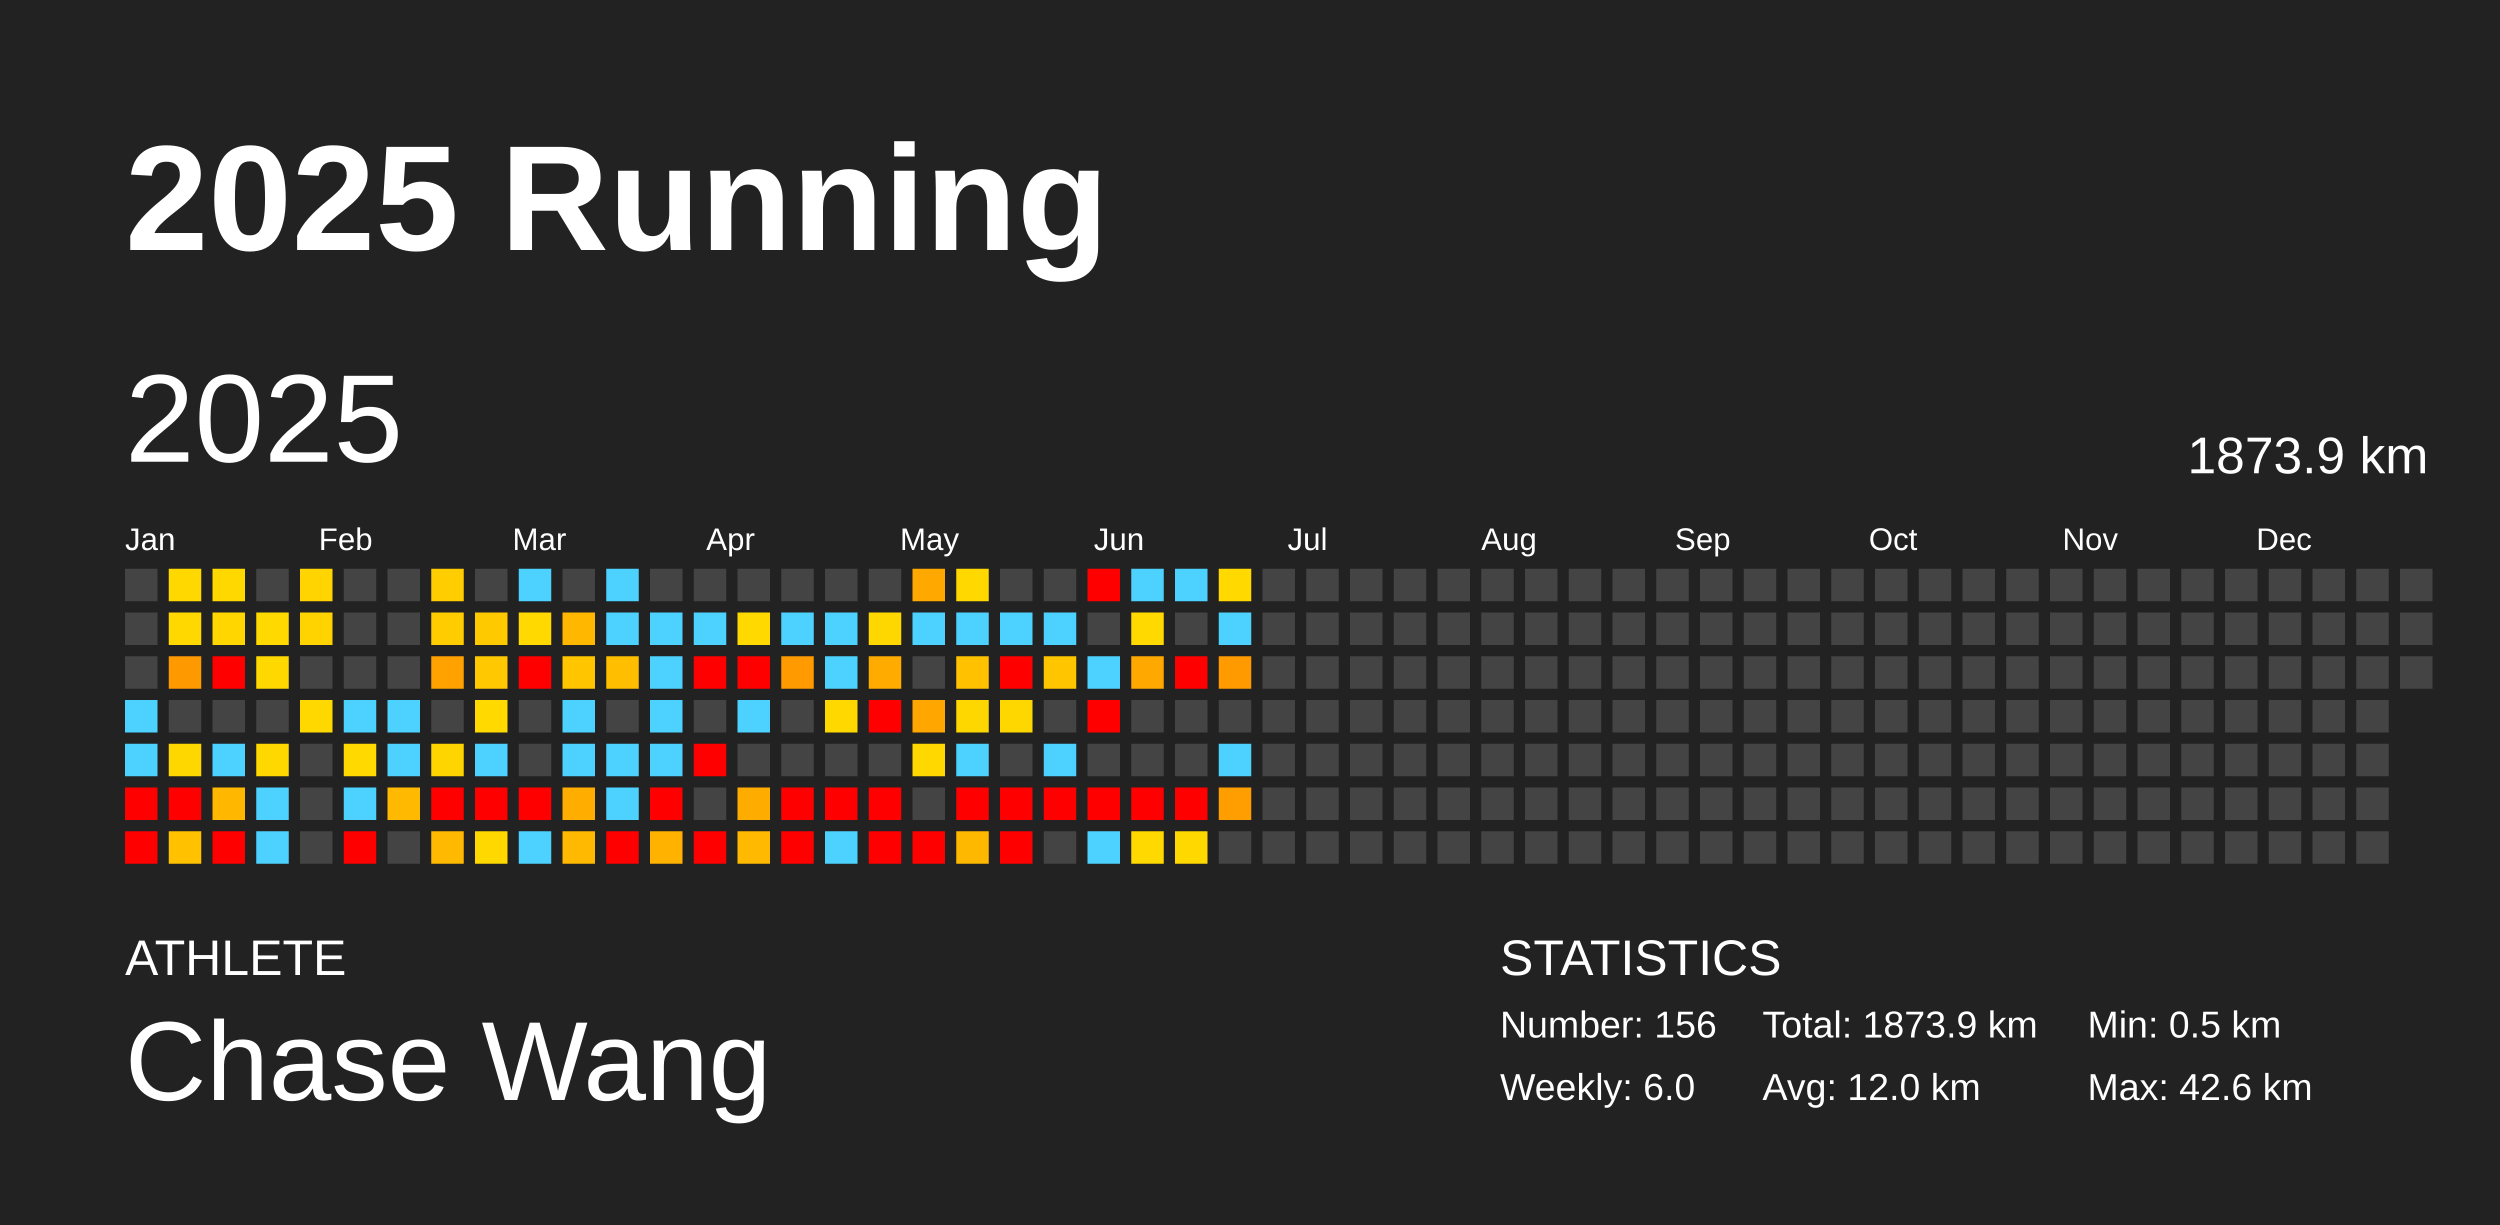
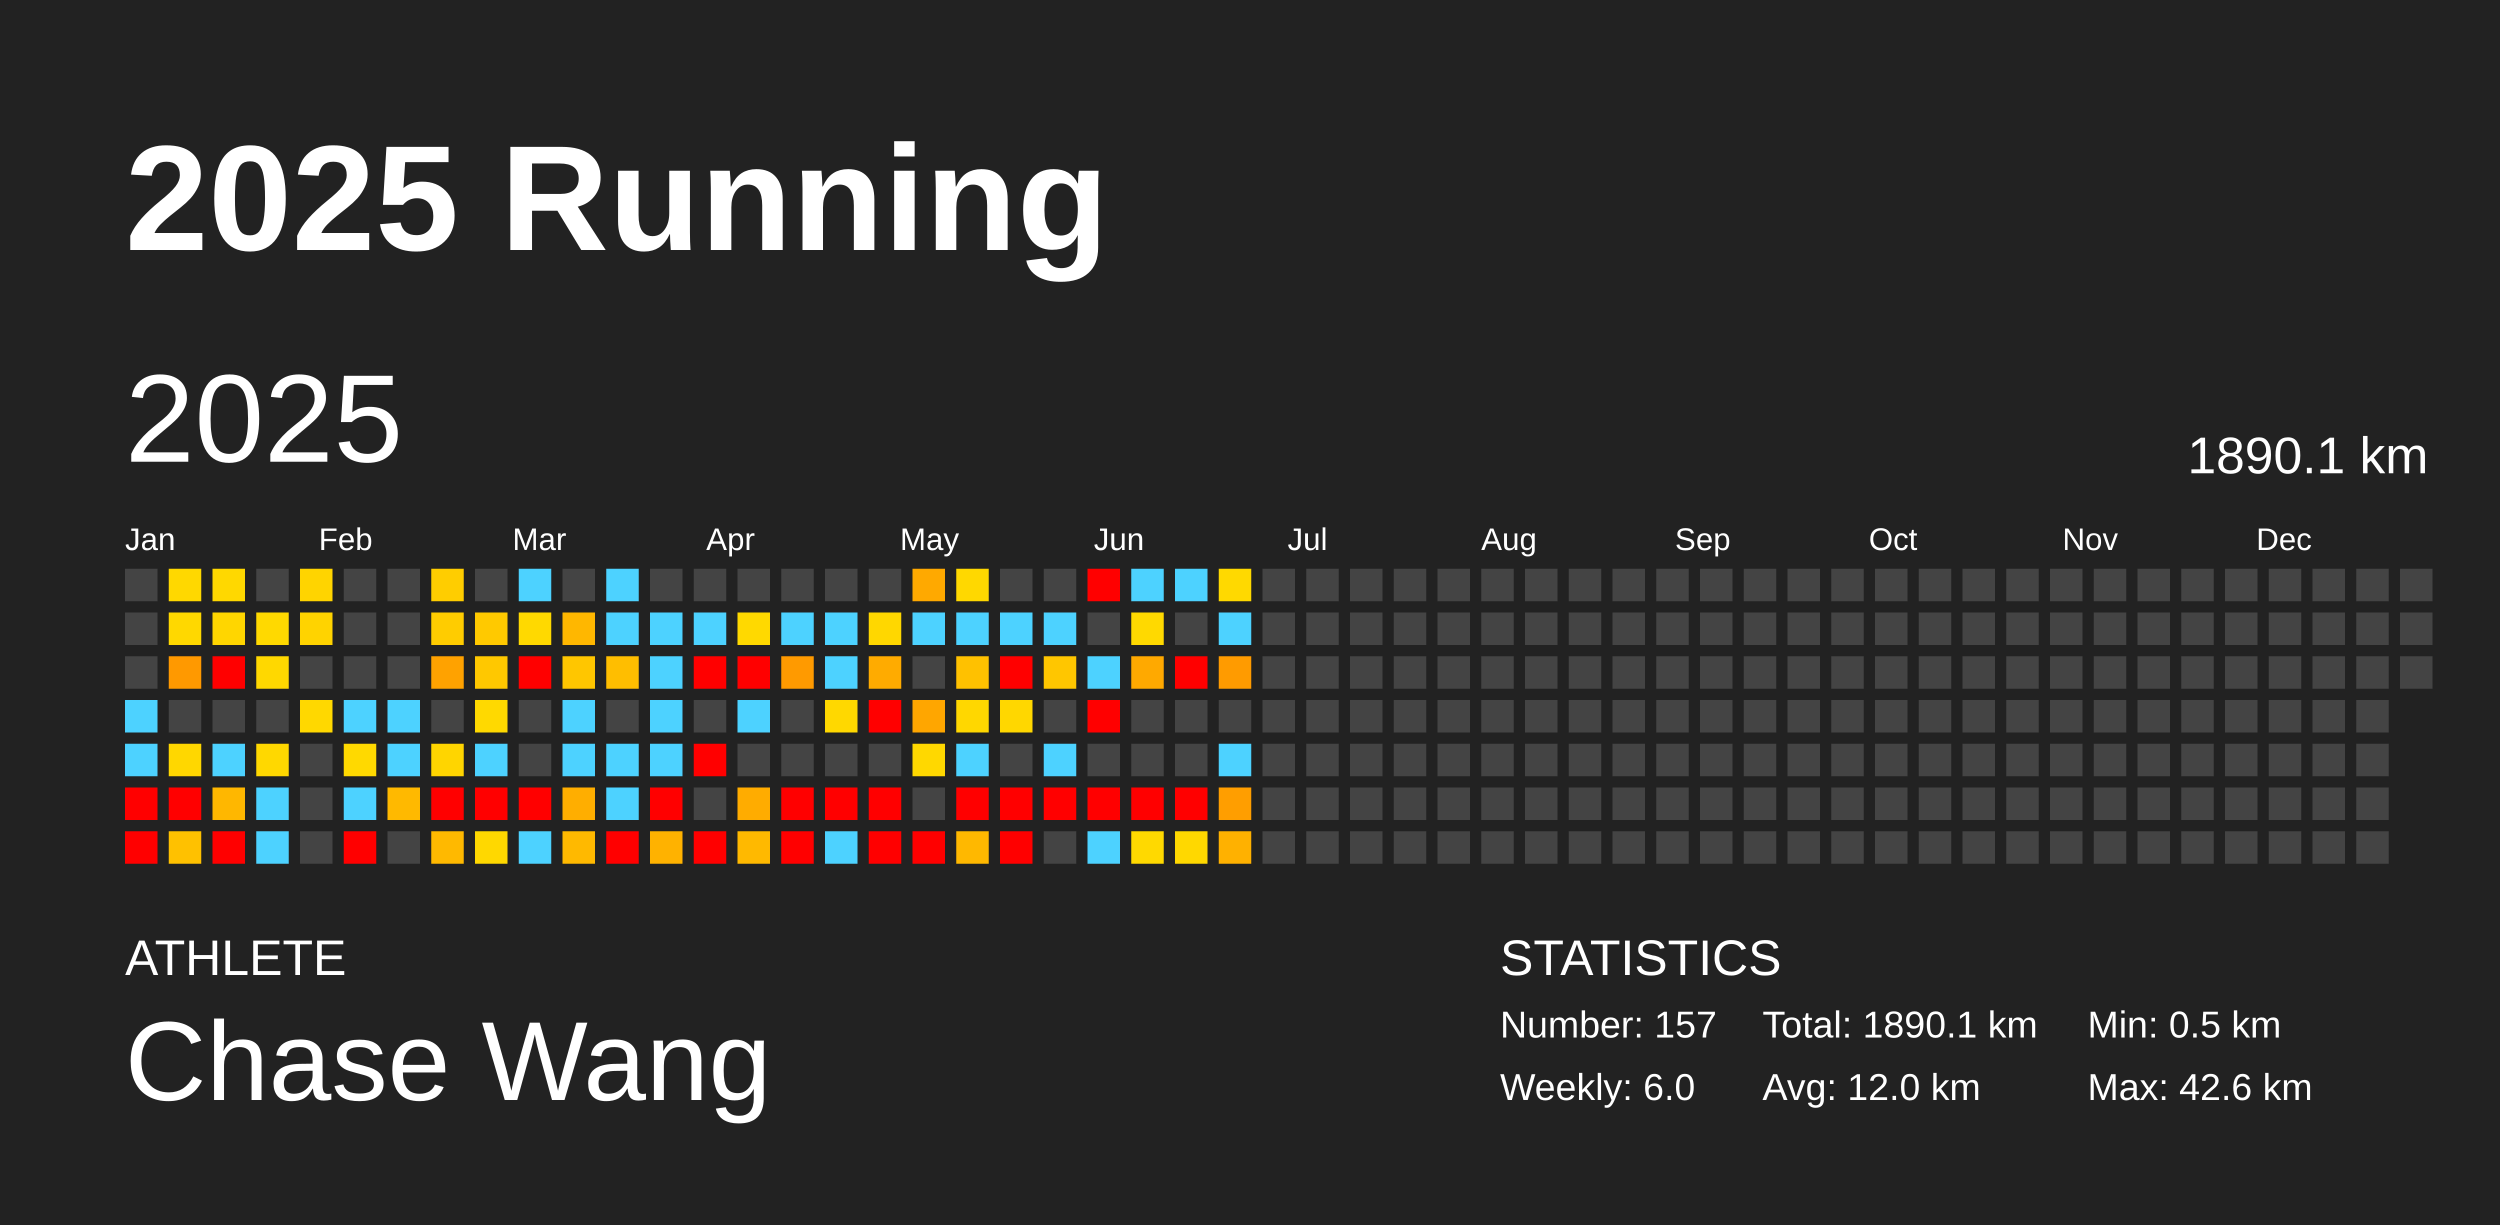
<svg xmlns="http://www.w3.org/2000/svg" baseProfile="full" height="98mm" version="1.1" viewBox="0,0,200,98" width="200mm">
  <defs />
  <rect fill="#222222" height="98" width="200" x="0" y="0" />
  <text fill="#FFFFFF" style="font-size:12px; font-family:Arial; font-weight:bold;" x="10" y="20">2025 Running</text>
  <text fill="#FFFFFF" style="font-size:4px; font-family:Arial" x="10" y="78">ATHLETE</text>
  <text fill="#FFFFFF" style="font-size:9px; font-family:Arial" x="10" y="88">Chase Wang</text>
  <text fill="#FFFFFF" style="font-size:4px; font-family:Arial" x="120" y="78">STATISTICS</text>
-   <text fill="#FFFFFF" style="font-size:3px; font-family:Arial" x="120" y="83">Number: 156</text>
+   <text fill="#FFFFFF" style="font-size:3px; font-family:Arial" x="120" y="83">Number: 157</text>
  <text fill="#FFFFFF" style="font-size:3px; font-family:Arial" x="120" y="88">Weekly: 6.0</text>
-   <text fill="#FFFFFF" style="font-size:3px; font-family:Arial" x="141" y="83">Total: 1873.9 km</text>
+   <text fill="#FFFFFF" style="font-size:3px; font-family:Arial" x="141" y="83">Total: 1890.1 km</text>
  <text fill="#FFFFFF" style="font-size:3px; font-family:Arial" x="141" y="88">Avg: 12.0 km</text>
  <text fill="#FFFFFF" style="font-size:3px; font-family:Arial" x="167" y="83">Min: 0.5 km</text>
  <text fill="#FFFFFF" style="font-size:3px; font-family:Arial" x="167" y="88">Max: 42.6 km</text>
  <text dominant-baseline="hanging" fill="#FFFFFF" style="font-size:10.0px; font-family:Arial;" x="10" y="30">2025</text>
-   <text dominant-baseline="hanging" fill="#FFFFFF" style="font-size:4.125px; font-family:Arial;" x="175" y="35">1873.9 km</text>
+   <text dominant-baseline="hanging" fill="#FFFFFF" style="font-size:4.125px; font-family:Arial;" x="175" y="35">1890.1 km</text>
  <text fill="#FFFFFF" style="font-size:2.5px; font-family:Arial" x="10.0" y="44">Jan</text>
  <text fill="#FFFFFF" style="font-size:2.5px; font-family:Arial" x="25.5" y="44">Feb</text>
  <text fill="#FFFFFF" style="font-size:2.5px; font-family:Arial" x="41.0" y="44">Mar</text>
  <text fill="#FFFFFF" style="font-size:2.5px; font-family:Arial" x="56.5" y="44">Apr</text>
  <text fill="#FFFFFF" style="font-size:2.5px; font-family:Arial" x="72.0" y="44">May</text>
  <text fill="#FFFFFF" style="font-size:2.5px; font-family:Arial" x="87.5" y="44">Jun</text>
  <text fill="#FFFFFF" style="font-size:2.5px; font-family:Arial" x="103.0" y="44">Jul</text>
  <text fill="#FFFFFF" style="font-size:2.5px; font-family:Arial" x="118.5" y="44">Aug</text>
  <text fill="#FFFFFF" style="font-size:2.5px; font-family:Arial" x="134.0" y="44">Sep</text>
  <text fill="#FFFFFF" style="font-size:2.5px; font-family:Arial" x="149.5" y="44">Oct</text>
  <text fill="#FFFFFF" style="font-size:2.5px; font-family:Arial" x="165.0" y="44">Nov</text>
  <text fill="#FFFFFF" style="font-size:2.5px; font-family:Arial" x="180.5" y="44">Dec</text>
  <rect fill="#444444" height="2.6" width="2.6" x="10.0" y="45.5" />
  <rect fill="#444444" height="2.6" width="2.6" x="10.0" y="49.0" />
  <rect fill="#444444" height="2.6" width="2.6" x="10.0" y="52.5" />
  <rect fill="#4dd2ff" height="2.6" width="2.6" x="10.0" y="56.0" />
  <rect fill="#4dd2ff" height="2.6" width="2.6" x="10.0" y="59.5" />
  <rect fill="red" height="2.6" width="2.6" x="10.0" y="63.0" />
  <rect fill="red" height="2.6" width="2.6" x="10.0" y="66.5" />
  <rect fill="#ffd800" height="2.6" width="2.6" x="13.5" y="45.5" />
  <rect fill="#ffd800" height="2.6" width="2.6" x="13.5" y="49.0" />
  <rect fill="#ff9900" height="2.6" width="2.6" x="13.5" y="52.5" />
  <rect fill="#444444" height="2.6" width="2.6" x="13.5" y="56.0" />
  <rect fill="#ffd700" height="2.6" width="2.6" x="13.5" y="59.5" />
  <rect fill="red" height="2.6" width="2.6" x="13.5" y="63.0" />
  <rect fill="#ffc100" height="2.6" width="2.6" x="13.5" y="66.5" />
  <rect fill="#ffd800" height="2.6" width="2.6" x="17.0" y="45.5" />
  <rect fill="#ffd600" height="2.6" width="2.6" x="17.0" y="49.0" />
  <rect fill="red" height="2.6" width="2.6" x="17.0" y="52.5" />
  <rect fill="#444444" height="2.6" width="2.6" x="17.0" y="56.0" />
  <rect fill="#4dd2ff" height="2.6" width="2.6" x="17.0" y="59.5" />
  <rect fill="#ffb700" height="2.6" width="2.6" x="17.0" y="63.0" />
  <rect fill="red" height="2.6" width="2.6" x="17.0" y="66.5" />
  <rect fill="#444444" height="2.6" width="2.6" x="20.5" y="45.5" />
  <rect fill="#ffd900" height="2.6" width="2.6" x="20.5" y="49.0" />
  <rect fill="#ffd800" height="2.6" width="2.6" x="20.5" y="52.5" />
  <rect fill="#444444" height="2.6" width="2.6" x="20.5" y="56.0" />
  <rect fill="#ffd800" height="2.6" width="2.6" x="20.5" y="59.5" />
  <rect fill="#4dd2ff" height="2.6" width="2.6" x="20.5" y="63.0" />
  <rect fill="#4dd2ff" height="2.6" width="2.6" x="20.5" y="66.5" />
  <rect fill="#ffd400" height="2.6" width="2.6" x="24.0" y="45.5" />
  <rect fill="#ffd300" height="2.6" width="2.6" x="24.0" y="49.0" />
  <rect fill="#444444" height="2.6" width="2.6" x="24.0" y="52.5" />
  <rect fill="#ffd800" height="2.6" width="2.6" x="24.0" y="56.0" />
  <rect fill="#444444" height="2.6" width="2.6" x="24.0" y="59.5" />
  <rect fill="#444444" height="2.6" width="2.6" x="24.0" y="63.0" />
  <rect fill="#444444" height="2.6" width="2.6" x="24.0" y="66.5" />
  <rect fill="#444444" height="2.6" width="2.6" x="27.5" y="45.5" />
  <rect fill="#444444" height="2.6" width="2.6" x="27.5" y="49.0" />
  <rect fill="#444444" height="2.6" width="2.6" x="27.5" y="52.5" />
  <rect fill="#4dd2ff" height="2.6" width="2.6" x="27.5" y="56.0" />
  <rect fill="#ffd900" height="2.6" width="2.6" x="27.5" y="59.5" />
  <rect fill="#4dd2ff" height="2.6" width="2.6" x="27.5" y="63.0" />
  <rect fill="red" height="2.6" width="2.6" x="27.5" y="66.5" />
  <rect fill="#444444" height="2.6" width="2.6" x="31.0" y="45.5" />
  <rect fill="#444444" height="2.6" width="2.6" x="31.0" y="49.0" />
  <rect fill="#444444" height="2.6" width="2.6" x="31.0" y="52.5" />
  <rect fill="#4dd2ff" height="2.6" width="2.6" x="31.0" y="56.0" />
  <rect fill="#4dd2ff" height="2.6" width="2.6" x="31.0" y="59.5" />
  <rect fill="#ffb900" height="2.6" width="2.6" x="31.0" y="63.0" />
  <rect fill="#444444" height="2.6" width="2.6" x="31.0" y="66.5" />
  <rect fill="#ffcd00" height="2.6" width="2.6" x="34.5" y="45.5" />
  <rect fill="#ffcc00" height="2.6" width="2.6" x="34.5" y="49.0" />
  <rect fill="#ffa200" height="2.6" width="2.6" x="34.5" y="52.5" />
  <rect fill="#444444" height="2.6" width="2.6" x="34.5" y="56.0" />
  <rect fill="#ffd500" height="2.6" width="2.6" x="34.5" y="59.5" />
  <rect fill="red" height="2.6" width="2.6" x="34.5" y="63.0" />
  <rect fill="#ffb900" height="2.6" width="2.6" x="34.5" y="66.5" />
  <rect fill="#444444" height="2.6" width="2.6" x="38.0" y="45.5" />
  <rect fill="#ffc900" height="2.6" width="2.6" x="38.0" y="49.0" />
  <rect fill="#ffc800" height="2.6" width="2.6" x="38.0" y="52.5" />
  <rect fill="#ffd900" height="2.6" width="2.6" x="38.0" y="56.0" />
  <rect fill="#4dd2ff" height="2.6" width="2.6" x="38.0" y="59.5" />
  <rect fill="red" height="2.6" width="2.6" x="38.0" y="63.0" />
  <rect fill="#ffd800" height="2.6" width="2.6" x="38.0" y="66.5" />
  <rect fill="#4dd2ff" height="2.6" width="2.6" x="41.5" y="45.5" />
  <rect fill="#ffd900" height="2.6" width="2.6" x="41.5" y="49.0" />
  <rect fill="red" height="2.6" width="2.6" x="41.5" y="52.5" />
  <rect fill="#444444" height="2.6" width="2.6" x="41.5" y="56.0" />
  <rect fill="#444444" height="2.6" width="2.6" x="41.5" y="59.5" />
  <rect fill="red" height="2.6" width="2.6" x="41.5" y="63.0" />
  <rect fill="#4dd2ff" height="2.6" width="2.6" x="41.5" y="66.5" />
  <rect fill="#444444" height="2.6" width="2.6" x="45.0" y="45.5" />
  <rect fill="#ffb700" height="2.6" width="2.6" x="45.0" y="49.0" />
  <rect fill="#ffc600" height="2.6" width="2.6" x="45.0" y="52.5" />
  <rect fill="#4dd2ff" height="2.6" width="2.6" x="45.0" y="56.0" />
  <rect fill="#4dd2ff" height="2.6" width="2.6" x="45.0" y="59.5" />
  <rect fill="#ffae00" height="2.6" width="2.6" x="45.0" y="63.0" />
  <rect fill="#ffb900" height="2.6" width="2.6" x="45.0" y="66.5" />
  <rect fill="#4dd2ff" height="2.6" width="2.6" x="48.5" y="45.5" />
  <rect fill="#4dd2ff" height="2.6" width="2.6" x="48.5" y="49.0" />
  <rect fill="#ffbe00" height="2.6" width="2.6" x="48.5" y="52.5" />
  <rect fill="#444444" height="2.6" width="2.6" x="48.5" y="56.0" />
  <rect fill="#4dd2ff" height="2.6" width="2.6" x="48.5" y="59.5" />
  <rect fill="#4dd2ff" height="2.6" width="2.6" x="48.5" y="63.0" />
  <rect fill="red" height="2.6" width="2.6" x="48.5" y="66.5" />
  <rect fill="#444444" height="2.6" width="2.6" x="52.0" y="45.5" />
  <rect fill="#4dd2ff" height="2.6" width="2.6" x="52.0" y="49.0" />
  <rect fill="#4dd2ff" height="2.6" width="2.6" x="52.0" y="52.5" />
  <rect fill="#4dd2ff" height="2.6" width="2.6" x="52.0" y="56.0" />
  <rect fill="#4dd2ff" height="2.6" width="2.6" x="52.0" y="59.5" />
  <rect fill="red" height="2.6" width="2.6" x="52.0" y="63.0" />
  <rect fill="#ffb200" height="2.6" width="2.6" x="52.0" y="66.5" />
  <rect fill="#444444" height="2.6" width="2.6" x="55.5" y="45.5" />
  <rect fill="#4dd2ff" height="2.6" width="2.6" x="55.5" y="49.0" />
  <rect fill="red" height="2.6" width="2.6" x="55.5" y="52.5" />
  <rect fill="#444444" height="2.6" width="2.6" x="55.5" y="56.0" />
  <rect fill="red" height="2.6" width="2.6" x="55.5" y="59.5" />
  <rect fill="#444444" height="2.6" width="2.6" x="55.5" y="63.0" />
  <rect fill="red" height="2.6" width="2.6" x="55.5" y="66.5" />
  <rect fill="#444444" height="2.6" width="2.6" x="59.0" y="45.5" />
  <rect fill="#ffd900" height="2.6" width="2.6" x="59.0" y="49.0" />
  <rect fill="red" height="2.6" width="2.6" x="59.0" y="52.5" />
  <rect fill="#4dd2ff" height="2.6" width="2.6" x="59.0" y="56.0" />
  <rect fill="#444444" height="2.6" width="2.6" x="59.0" y="59.5" />
  <rect fill="#ffac00" height="2.6" width="2.6" x="59.0" y="63.0" />
  <rect fill="#ffb900" height="2.6" width="2.6" x="59.0" y="66.5" />
  <rect fill="#444444" height="2.6" width="2.6" x="62.5" y="45.5" />
  <rect fill="#4dd2ff" height="2.6" width="2.6" x="62.5" y="49.0" />
  <rect fill="#ff9a00" height="2.6" width="2.6" x="62.5" y="52.5" />
  <rect fill="#444444" height="2.6" width="2.6" x="62.5" y="56.0" />
  <rect fill="#444444" height="2.6" width="2.6" x="62.5" y="59.5" />
  <rect fill="red" height="2.6" width="2.6" x="62.5" y="63.0" />
  <rect fill="red" height="2.6" width="2.6" x="62.5" y="66.5" />
  <rect fill="#444444" height="2.6" width="2.6" x="66.0" y="45.5" />
  <rect fill="#4dd2ff" height="2.6" width="2.6" x="66.0" y="49.0" />
  <rect fill="#4dd2ff" height="2.6" width="2.6" x="66.0" y="52.5" />
  <rect fill="#ffd800" height="2.6" width="2.6" x="66.0" y="56.0" />
  <rect fill="#444444" height="2.6" width="2.6" x="66.0" y="59.5" />
  <rect fill="red" height="2.6" width="2.6" x="66.0" y="63.0" />
  <rect fill="#4dd2ff" height="2.6" width="2.6" x="66.0" y="66.5" />
  <rect fill="#444444" height="2.6" width="2.6" x="69.5" y="45.5" />
  <rect fill="#ffd700" height="2.6" width="2.6" x="69.5" y="49.0" />
  <rect fill="#ffab00" height="2.6" width="2.6" x="69.5" y="52.5" />
  <rect fill="red" height="2.6" width="2.6" x="69.5" y="56.0" />
  <rect fill="#444444" height="2.6" width="2.6" x="69.5" y="59.5" />
  <rect fill="red" height="2.6" width="2.6" x="69.5" y="63.0" />
  <rect fill="red" height="2.6" width="2.6" x="69.5" y="66.5" />
  <rect fill="#ffa900" height="2.6" width="2.6" x="73.0" y="45.5" />
  <rect fill="#4dd2ff" height="2.6" width="2.6" x="73.0" y="49.0" />
  <rect fill="#444444" height="2.6" width="2.6" x="73.0" y="52.5" />
  <rect fill="#ffa600" height="2.6" width="2.6" x="73.0" y="56.0" />
  <rect fill="#ffd800" height="2.6" width="2.6" x="73.0" y="59.5" />
  <rect fill="#444444" height="2.6" width="2.6" x="73.0" y="63.0" />
  <rect fill="red" height="2.6" width="2.6" x="73.0" y="66.5" />
  <rect fill="#ffd800" height="2.6" width="2.6" x="76.5" y="45.5" />
  <rect fill="#4dd2ff" height="2.6" width="2.6" x="76.5" y="49.0" />
  <rect fill="#ffc100" height="2.6" width="2.6" x="76.5" y="52.5" />
  <rect fill="#ffd700" height="2.6" width="2.6" x="76.5" y="56.0" />
  <rect fill="#4dd2ff" height="2.6" width="2.6" x="76.5" y="59.5" />
  <rect fill="red" height="2.6" width="2.6" x="76.5" y="63.0" />
  <rect fill="#ffb800" height="2.6" width="2.6" x="76.5" y="66.5" />
  <rect fill="#444444" height="2.6" width="2.6" x="80.0" y="45.5" />
  <rect fill="#4dd2ff" height="2.6" width="2.6" x="80.0" y="49.0" />
  <rect fill="red" height="2.6" width="2.6" x="80.0" y="52.5" />
  <rect fill="#ffd700" height="2.6" width="2.6" x="80.0" y="56.0" />
  <rect fill="#444444" height="2.6" width="2.6" x="80.0" y="59.5" />
  <rect fill="red" height="2.6" width="2.6" x="80.0" y="63.0" />
  <rect fill="red" height="2.6" width="2.6" x="80.0" y="66.5" />
  <rect fill="#444444" height="2.6" width="2.6" x="83.5" y="45.5" />
  <rect fill="#4dd2ff" height="2.6" width="2.6" x="83.5" y="49.0" />
  <rect fill="#ffc600" height="2.6" width="2.6" x="83.5" y="52.5" />
  <rect fill="#444444" height="2.6" width="2.6" x="83.5" y="56.0" />
  <rect fill="#4dd2ff" height="2.6" width="2.6" x="83.5" y="59.5" />
  <rect fill="red" height="2.6" width="2.6" x="83.5" y="63.0" />
  <rect fill="#444444" height="2.6" width="2.6" x="83.5" y="66.5" />
  <rect fill="red" height="2.6" width="2.6" x="87.0" y="45.5" />
  <rect fill="#444444" height="2.6" width="2.6" x="87.0" y="49.0" />
  <rect fill="#4dd2ff" height="2.6" width="2.6" x="87.0" y="52.5" />
  <rect fill="red" height="2.6" width="2.6" x="87.0" y="56.0" />
  <rect fill="#444444" height="2.6" width="2.6" x="87.0" y="59.5" />
  <rect fill="red" height="2.6" width="2.6" x="87.0" y="63.0" />
  <rect fill="#4dd2ff" height="2.6" width="2.6" x="87.0" y="66.5" />
  <rect fill="#4dd2ff" height="2.6" width="2.6" x="90.5" y="45.5" />
  <rect fill="#ffd900" height="2.6" width="2.6" x="90.5" y="49.0" />
  <rect fill="#ffa900" height="2.6" width="2.6" x="90.5" y="52.5" />
  <rect fill="#444444" height="2.6" width="2.6" x="90.5" y="56.0" />
  <rect fill="#444444" height="2.6" width="2.6" x="90.5" y="59.5" />
  <rect fill="red" height="2.6" width="2.6" x="90.5" y="63.0" />
  <rect fill="#ffd900" height="2.6" width="2.6" x="90.5" y="66.5" />
  <rect fill="#4dd2ff" height="2.6" width="2.6" x="94.0" y="45.5" />
  <rect fill="#444444" height="2.6" width="2.6" x="94.0" y="49.0" />
  <rect fill="red" height="2.6" width="2.6" x="94.0" y="52.5" />
  <rect fill="#444444" height="2.6" width="2.6" x="94.0" y="56.0" />
  <rect fill="#444444" height="2.6" width="2.6" x="94.0" y="59.5" />
  <rect fill="red" height="2.6" width="2.6" x="94.0" y="63.0" />
  <rect fill="#ffd800" height="2.6" width="2.6" x="94.0" y="66.5" />
  <rect fill="#ffd900" height="2.6" width="2.6" x="97.5" y="45.5" />
  <rect fill="#4dd2ff" height="2.6" width="2.6" x="97.5" y="49.0" />
  <rect fill="#ff9b00" height="2.6" width="2.6" x="97.5" y="52.5" />
  <rect fill="#444444" height="2.6" width="2.6" x="97.5" y="56.0" />
  <rect fill="#4dd2ff" height="2.6" width="2.6" x="97.5" y="59.5" />
  <rect fill="#ff9e00" height="2.6" width="2.6" x="97.5" y="63.0" />
-   <rect fill="#444444" height="2.6" width="2.6" x="97.5" y="66.5" />
+   <rect fill="#ffb100" height="2.6" width="2.6" x="97.5" y="66.5" />
  <rect fill="#444444" height="2.6" width="2.6" x="101.0" y="45.5" />
  <rect fill="#444444" height="2.6" width="2.6" x="101.0" y="49.0" />
  <rect fill="#444444" height="2.6" width="2.6" x="101.0" y="52.5" />
  <rect fill="#444444" height="2.6" width="2.6" x="101.0" y="56.0" />
  <rect fill="#444444" height="2.6" width="2.6" x="101.0" y="59.5" />
  <rect fill="#444444" height="2.6" width="2.6" x="101.0" y="63.0" />
  <rect fill="#444444" height="2.6" width="2.6" x="101.0" y="66.5" />
  <rect fill="#444444" height="2.6" width="2.6" x="104.5" y="45.5" />
  <rect fill="#444444" height="2.6" width="2.6" x="104.5" y="49.0" />
  <rect fill="#444444" height="2.6" width="2.6" x="104.5" y="52.5" />
  <rect fill="#444444" height="2.6" width="2.6" x="104.5" y="56.0" />
  <rect fill="#444444" height="2.6" width="2.6" x="104.5" y="59.5" />
  <rect fill="#444444" height="2.6" width="2.6" x="104.5" y="63.0" />
  <rect fill="#444444" height="2.6" width="2.6" x="104.5" y="66.5" />
  <rect fill="#444444" height="2.6" width="2.6" x="108.0" y="45.5" />
  <rect fill="#444444" height="2.6" width="2.6" x="108.0" y="49.0" />
  <rect fill="#444444" height="2.6" width="2.6" x="108.0" y="52.5" />
  <rect fill="#444444" height="2.6" width="2.6" x="108.0" y="56.0" />
  <rect fill="#444444" height="2.6" width="2.6" x="108.0" y="59.5" />
  <rect fill="#444444" height="2.6" width="2.6" x="108.0" y="63.0" />
  <rect fill="#444444" height="2.6" width="2.6" x="108.0" y="66.5" />
  <rect fill="#444444" height="2.6" width="2.6" x="111.5" y="45.5" />
  <rect fill="#444444" height="2.6" width="2.6" x="111.5" y="49.0" />
  <rect fill="#444444" height="2.6" width="2.6" x="111.5" y="52.5" />
  <rect fill="#444444" height="2.6" width="2.6" x="111.5" y="56.0" />
  <rect fill="#444444" height="2.6" width="2.6" x="111.5" y="59.5" />
  <rect fill="#444444" height="2.6" width="2.6" x="111.5" y="63.0" />
  <rect fill="#444444" height="2.6" width="2.6" x="111.5" y="66.5" />
  <rect fill="#444444" height="2.6" width="2.6" x="115.0" y="45.5" />
  <rect fill="#444444" height="2.6" width="2.6" x="115.0" y="49.0" />
  <rect fill="#444444" height="2.6" width="2.6" x="115.0" y="52.5" />
  <rect fill="#444444" height="2.6" width="2.6" x="115.0" y="56.0" />
  <rect fill="#444444" height="2.6" width="2.6" x="115.0" y="59.5" />
  <rect fill="#444444" height="2.6" width="2.6" x="115.0" y="63.0" />
  <rect fill="#444444" height="2.6" width="2.6" x="115.0" y="66.5" />
  <rect fill="#444444" height="2.6" width="2.6" x="118.5" y="45.5" />
  <rect fill="#444444" height="2.6" width="2.6" x="118.5" y="49.0" />
  <rect fill="#444444" height="2.6" width="2.6" x="118.5" y="52.5" />
  <rect fill="#444444" height="2.6" width="2.6" x="118.5" y="56.0" />
  <rect fill="#444444" height="2.6" width="2.6" x="118.5" y="59.5" />
  <rect fill="#444444" height="2.6" width="2.6" x="118.5" y="63.0" />
  <rect fill="#444444" height="2.6" width="2.6" x="118.5" y="66.5" />
  <rect fill="#444444" height="2.6" width="2.6" x="122.0" y="45.5" />
  <rect fill="#444444" height="2.6" width="2.6" x="122.0" y="49.0" />
  <rect fill="#444444" height="2.6" width="2.6" x="122.0" y="52.5" />
  <rect fill="#444444" height="2.6" width="2.6" x="122.0" y="56.0" />
  <rect fill="#444444" height="2.6" width="2.6" x="122.0" y="59.5" />
  <rect fill="#444444" height="2.6" width="2.6" x="122.0" y="63.0" />
  <rect fill="#444444" height="2.6" width="2.6" x="122.0" y="66.5" />
  <rect fill="#444444" height="2.6" width="2.6" x="125.5" y="45.5" />
  <rect fill="#444444" height="2.6" width="2.6" x="125.5" y="49.0" />
  <rect fill="#444444" height="2.6" width="2.6" x="125.5" y="52.5" />
  <rect fill="#444444" height="2.6" width="2.6" x="125.5" y="56.0" />
  <rect fill="#444444" height="2.6" width="2.6" x="125.5" y="59.5" />
  <rect fill="#444444" height="2.6" width="2.6" x="125.5" y="63.0" />
  <rect fill="#444444" height="2.6" width="2.6" x="125.5" y="66.5" />
  <rect fill="#444444" height="2.6" width="2.6" x="129.0" y="45.5" />
  <rect fill="#444444" height="2.6" width="2.6" x="129.0" y="49.0" />
  <rect fill="#444444" height="2.6" width="2.6" x="129.0" y="52.5" />
  <rect fill="#444444" height="2.6" width="2.6" x="129.0" y="56.0" />
  <rect fill="#444444" height="2.6" width="2.6" x="129.0" y="59.5" />
  <rect fill="#444444" height="2.6" width="2.6" x="129.0" y="63.0" />
  <rect fill="#444444" height="2.6" width="2.6" x="129.0" y="66.5" />
  <rect fill="#444444" height="2.6" width="2.6" x="132.5" y="45.5" />
  <rect fill="#444444" height="2.6" width="2.6" x="132.5" y="49.0" />
  <rect fill="#444444" height="2.6" width="2.6" x="132.5" y="52.5" />
  <rect fill="#444444" height="2.6" width="2.6" x="132.5" y="56.0" />
  <rect fill="#444444" height="2.6" width="2.6" x="132.5" y="59.5" />
  <rect fill="#444444" height="2.6" width="2.6" x="132.5" y="63.0" />
  <rect fill="#444444" height="2.6" width="2.6" x="132.5" y="66.5" />
  <rect fill="#444444" height="2.6" width="2.6" x="136.0" y="45.5" />
  <rect fill="#444444" height="2.6" width="2.6" x="136.0" y="49.0" />
  <rect fill="#444444" height="2.6" width="2.6" x="136.0" y="52.5" />
  <rect fill="#444444" height="2.6" width="2.6" x="136.0" y="56.0" />
  <rect fill="#444444" height="2.6" width="2.6" x="136.0" y="59.5" />
  <rect fill="#444444" height="2.6" width="2.6" x="136.0" y="63.0" />
  <rect fill="#444444" height="2.6" width="2.6" x="136.0" y="66.5" />
  <rect fill="#444444" height="2.6" width="2.6" x="139.5" y="45.5" />
  <rect fill="#444444" height="2.6" width="2.6" x="139.5" y="49.0" />
  <rect fill="#444444" height="2.6" width="2.6" x="139.5" y="52.5" />
  <rect fill="#444444" height="2.6" width="2.6" x="139.5" y="56.0" />
  <rect fill="#444444" height="2.6" width="2.6" x="139.5" y="59.5" />
  <rect fill="#444444" height="2.6" width="2.6" x="139.5" y="63.0" />
  <rect fill="#444444" height="2.6" width="2.6" x="139.5" y="66.5" />
  <rect fill="#444444" height="2.6" width="2.6" x="143.0" y="45.5" />
  <rect fill="#444444" height="2.6" width="2.6" x="143.0" y="49.0" />
  <rect fill="#444444" height="2.6" width="2.6" x="143.0" y="52.5" />
  <rect fill="#444444" height="2.6" width="2.6" x="143.0" y="56.0" />
  <rect fill="#444444" height="2.6" width="2.6" x="143.0" y="59.5" />
  <rect fill="#444444" height="2.6" width="2.6" x="143.0" y="63.0" />
  <rect fill="#444444" height="2.6" width="2.6" x="143.0" y="66.5" />
  <rect fill="#444444" height="2.6" width="2.6" x="146.5" y="45.5" />
  <rect fill="#444444" height="2.6" width="2.6" x="146.5" y="49.0" />
  <rect fill="#444444" height="2.6" width="2.6" x="146.5" y="52.5" />
  <rect fill="#444444" height="2.6" width="2.6" x="146.5" y="56.0" />
  <rect fill="#444444" height="2.6" width="2.6" x="146.5" y="59.5" />
  <rect fill="#444444" height="2.6" width="2.6" x="146.5" y="63.0" />
  <rect fill="#444444" height="2.6" width="2.6" x="146.5" y="66.5" />
  <rect fill="#444444" height="2.6" width="2.6" x="150.0" y="45.5" />
  <rect fill="#444444" height="2.6" width="2.6" x="150.0" y="49.0" />
  <rect fill="#444444" height="2.6" width="2.6" x="150.0" y="52.5" />
  <rect fill="#444444" height="2.6" width="2.6" x="150.0" y="56.0" />
  <rect fill="#444444" height="2.6" width="2.6" x="150.0" y="59.5" />
  <rect fill="#444444" height="2.6" width="2.6" x="150.0" y="63.0" />
  <rect fill="#444444" height="2.6" width="2.6" x="150.0" y="66.5" />
  <rect fill="#444444" height="2.6" width="2.6" x="153.5" y="45.5" />
  <rect fill="#444444" height="2.6" width="2.6" x="153.5" y="49.0" />
  <rect fill="#444444" height="2.6" width="2.6" x="153.5" y="52.5" />
  <rect fill="#444444" height="2.6" width="2.6" x="153.5" y="56.0" />
  <rect fill="#444444" height="2.6" width="2.6" x="153.5" y="59.5" />
  <rect fill="#444444" height="2.6" width="2.6" x="153.5" y="63.0" />
  <rect fill="#444444" height="2.6" width="2.6" x="153.5" y="66.5" />
  <rect fill="#444444" height="2.6" width="2.6" x="157.0" y="45.5" />
  <rect fill="#444444" height="2.6" width="2.6" x="157.0" y="49.0" />
  <rect fill="#444444" height="2.6" width="2.6" x="157.0" y="52.5" />
  <rect fill="#444444" height="2.6" width="2.6" x="157.0" y="56.0" />
  <rect fill="#444444" height="2.6" width="2.6" x="157.0" y="59.5" />
  <rect fill="#444444" height="2.6" width="2.6" x="157.0" y="63.0" />
  <rect fill="#444444" height="2.6" width="2.6" x="157.0" y="66.5" />
  <rect fill="#444444" height="2.6" width="2.6" x="160.5" y="45.5" />
  <rect fill="#444444" height="2.6" width="2.6" x="160.5" y="49.0" />
  <rect fill="#444444" height="2.6" width="2.6" x="160.5" y="52.5" />
  <rect fill="#444444" height="2.6" width="2.6" x="160.5" y="56.0" />
  <rect fill="#444444" height="2.6" width="2.6" x="160.5" y="59.5" />
  <rect fill="#444444" height="2.6" width="2.6" x="160.5" y="63.0" />
  <rect fill="#444444" height="2.6" width="2.6" x="160.5" y="66.5" />
  <rect fill="#444444" height="2.6" width="2.6" x="164.0" y="45.5" />
  <rect fill="#444444" height="2.6" width="2.6" x="164.0" y="49.0" />
  <rect fill="#444444" height="2.6" width="2.6" x="164.0" y="52.5" />
  <rect fill="#444444" height="2.6" width="2.6" x="164.0" y="56.0" />
  <rect fill="#444444" height="2.6" width="2.6" x="164.0" y="59.5" />
  <rect fill="#444444" height="2.6" width="2.6" x="164.0" y="63.0" />
  <rect fill="#444444" height="2.6" width="2.6" x="164.0" y="66.5" />
  <rect fill="#444444" height="2.6" width="2.6" x="167.5" y="45.5" />
  <rect fill="#444444" height="2.6" width="2.6" x="167.5" y="49.0" />
  <rect fill="#444444" height="2.6" width="2.6" x="167.5" y="52.5" />
  <rect fill="#444444" height="2.6" width="2.6" x="167.5" y="56.0" />
  <rect fill="#444444" height="2.6" width="2.6" x="167.5" y="59.5" />
  <rect fill="#444444" height="2.6" width="2.6" x="167.5" y="63.0" />
  <rect fill="#444444" height="2.6" width="2.6" x="167.5" y="66.5" />
  <rect fill="#444444" height="2.6" width="2.6" x="171.0" y="45.5" />
  <rect fill="#444444" height="2.6" width="2.6" x="171.0" y="49.0" />
  <rect fill="#444444" height="2.6" width="2.6" x="171.0" y="52.5" />
  <rect fill="#444444" height="2.6" width="2.6" x="171.0" y="56.0" />
  <rect fill="#444444" height="2.6" width="2.6" x="171.0" y="59.5" />
  <rect fill="#444444" height="2.6" width="2.6" x="171.0" y="63.0" />
  <rect fill="#444444" height="2.6" width="2.6" x="171.0" y="66.5" />
  <rect fill="#444444" height="2.6" width="2.6" x="174.5" y="45.5" />
  <rect fill="#444444" height="2.6" width="2.6" x="174.5" y="49.0" />
  <rect fill="#444444" height="2.6" width="2.6" x="174.5" y="52.5" />
  <rect fill="#444444" height="2.6" width="2.6" x="174.5" y="56.0" />
  <rect fill="#444444" height="2.6" width="2.6" x="174.5" y="59.5" />
  <rect fill="#444444" height="2.6" width="2.6" x="174.5" y="63.0" />
  <rect fill="#444444" height="2.6" width="2.6" x="174.5" y="66.5" />
  <rect fill="#444444" height="2.6" width="2.6" x="178.0" y="45.5" />
  <rect fill="#444444" height="2.6" width="2.6" x="178.0" y="49.0" />
  <rect fill="#444444" height="2.6" width="2.6" x="178.0" y="52.5" />
  <rect fill="#444444" height="2.6" width="2.6" x="178.0" y="56.0" />
  <rect fill="#444444" height="2.6" width="2.6" x="178.0" y="59.5" />
  <rect fill="#444444" height="2.6" width="2.6" x="178.0" y="63.0" />
  <rect fill="#444444" height="2.6" width="2.6" x="178.0" y="66.5" />
  <rect fill="#444444" height="2.6" width="2.6" x="181.5" y="45.5" />
  <rect fill="#444444" height="2.6" width="2.6" x="181.5" y="49.0" />
  <rect fill="#444444" height="2.6" width="2.6" x="181.5" y="52.5" />
  <rect fill="#444444" height="2.6" width="2.6" x="181.5" y="56.0" />
  <rect fill="#444444" height="2.6" width="2.6" x="181.5" y="59.5" />
  <rect fill="#444444" height="2.6" width="2.6" x="181.5" y="63.0" />
  <rect fill="#444444" height="2.6" width="2.6" x="181.5" y="66.5" />
  <rect fill="#444444" height="2.6" width="2.6" x="185.0" y="45.5" />
  <rect fill="#444444" height="2.6" width="2.6" x="185.0" y="49.0" />
  <rect fill="#444444" height="2.6" width="2.6" x="185.0" y="52.5" />
  <rect fill="#444444" height="2.6" width="2.6" x="185.0" y="56.0" />
  <rect fill="#444444" height="2.6" width="2.6" x="185.0" y="59.5" />
  <rect fill="#444444" height="2.6" width="2.6" x="185.0" y="63.0" />
  <rect fill="#444444" height="2.6" width="2.6" x="185.0" y="66.5" />
  <rect fill="#444444" height="2.6" width="2.6" x="188.5" y="45.5" />
  <rect fill="#444444" height="2.6" width="2.6" x="188.5" y="49.0" />
  <rect fill="#444444" height="2.6" width="2.6" x="188.5" y="52.5" />
  <rect fill="#444444" height="2.6" width="2.6" x="188.5" y="56.0" />
  <rect fill="#444444" height="2.6" width="2.6" x="188.5" y="59.5" />
  <rect fill="#444444" height="2.6" width="2.6" x="188.5" y="63.0" />
  <rect fill="#444444" height="2.6" width="2.6" x="188.5" y="66.5" />
  <rect fill="#444444" height="2.6" width="2.6" x="192.0" y="45.5" />
  <rect fill="#444444" height="2.6" width="2.6" x="192.0" y="49.0" />
  <rect fill="#444444" height="2.6" width="2.6" x="192.0" y="52.5" />
</svg>
